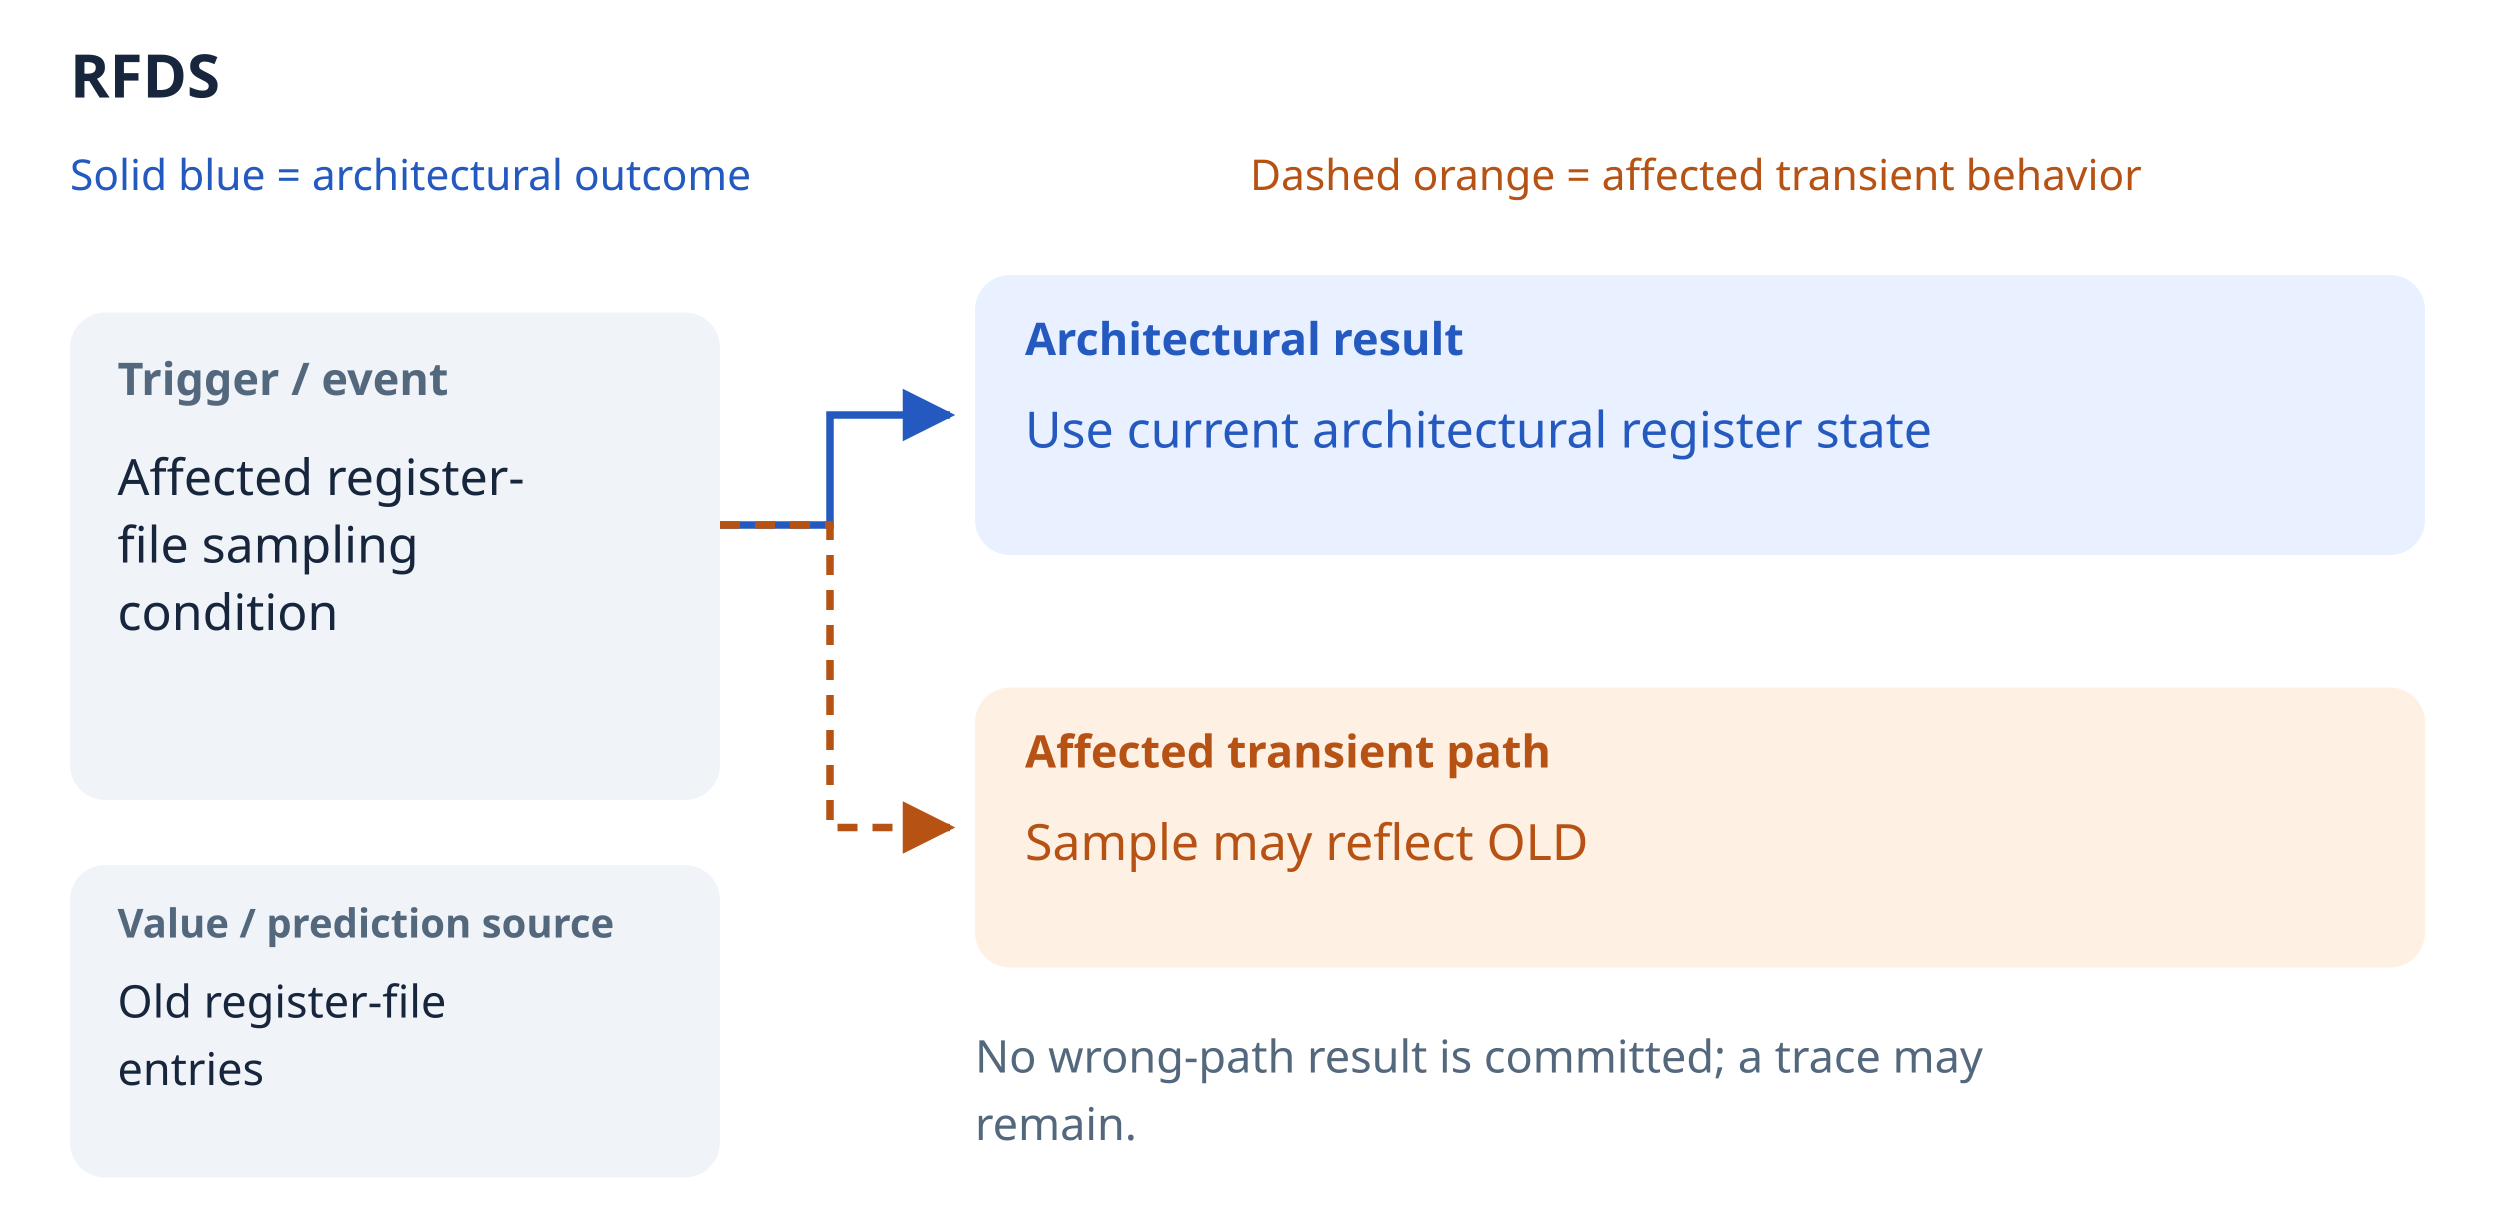
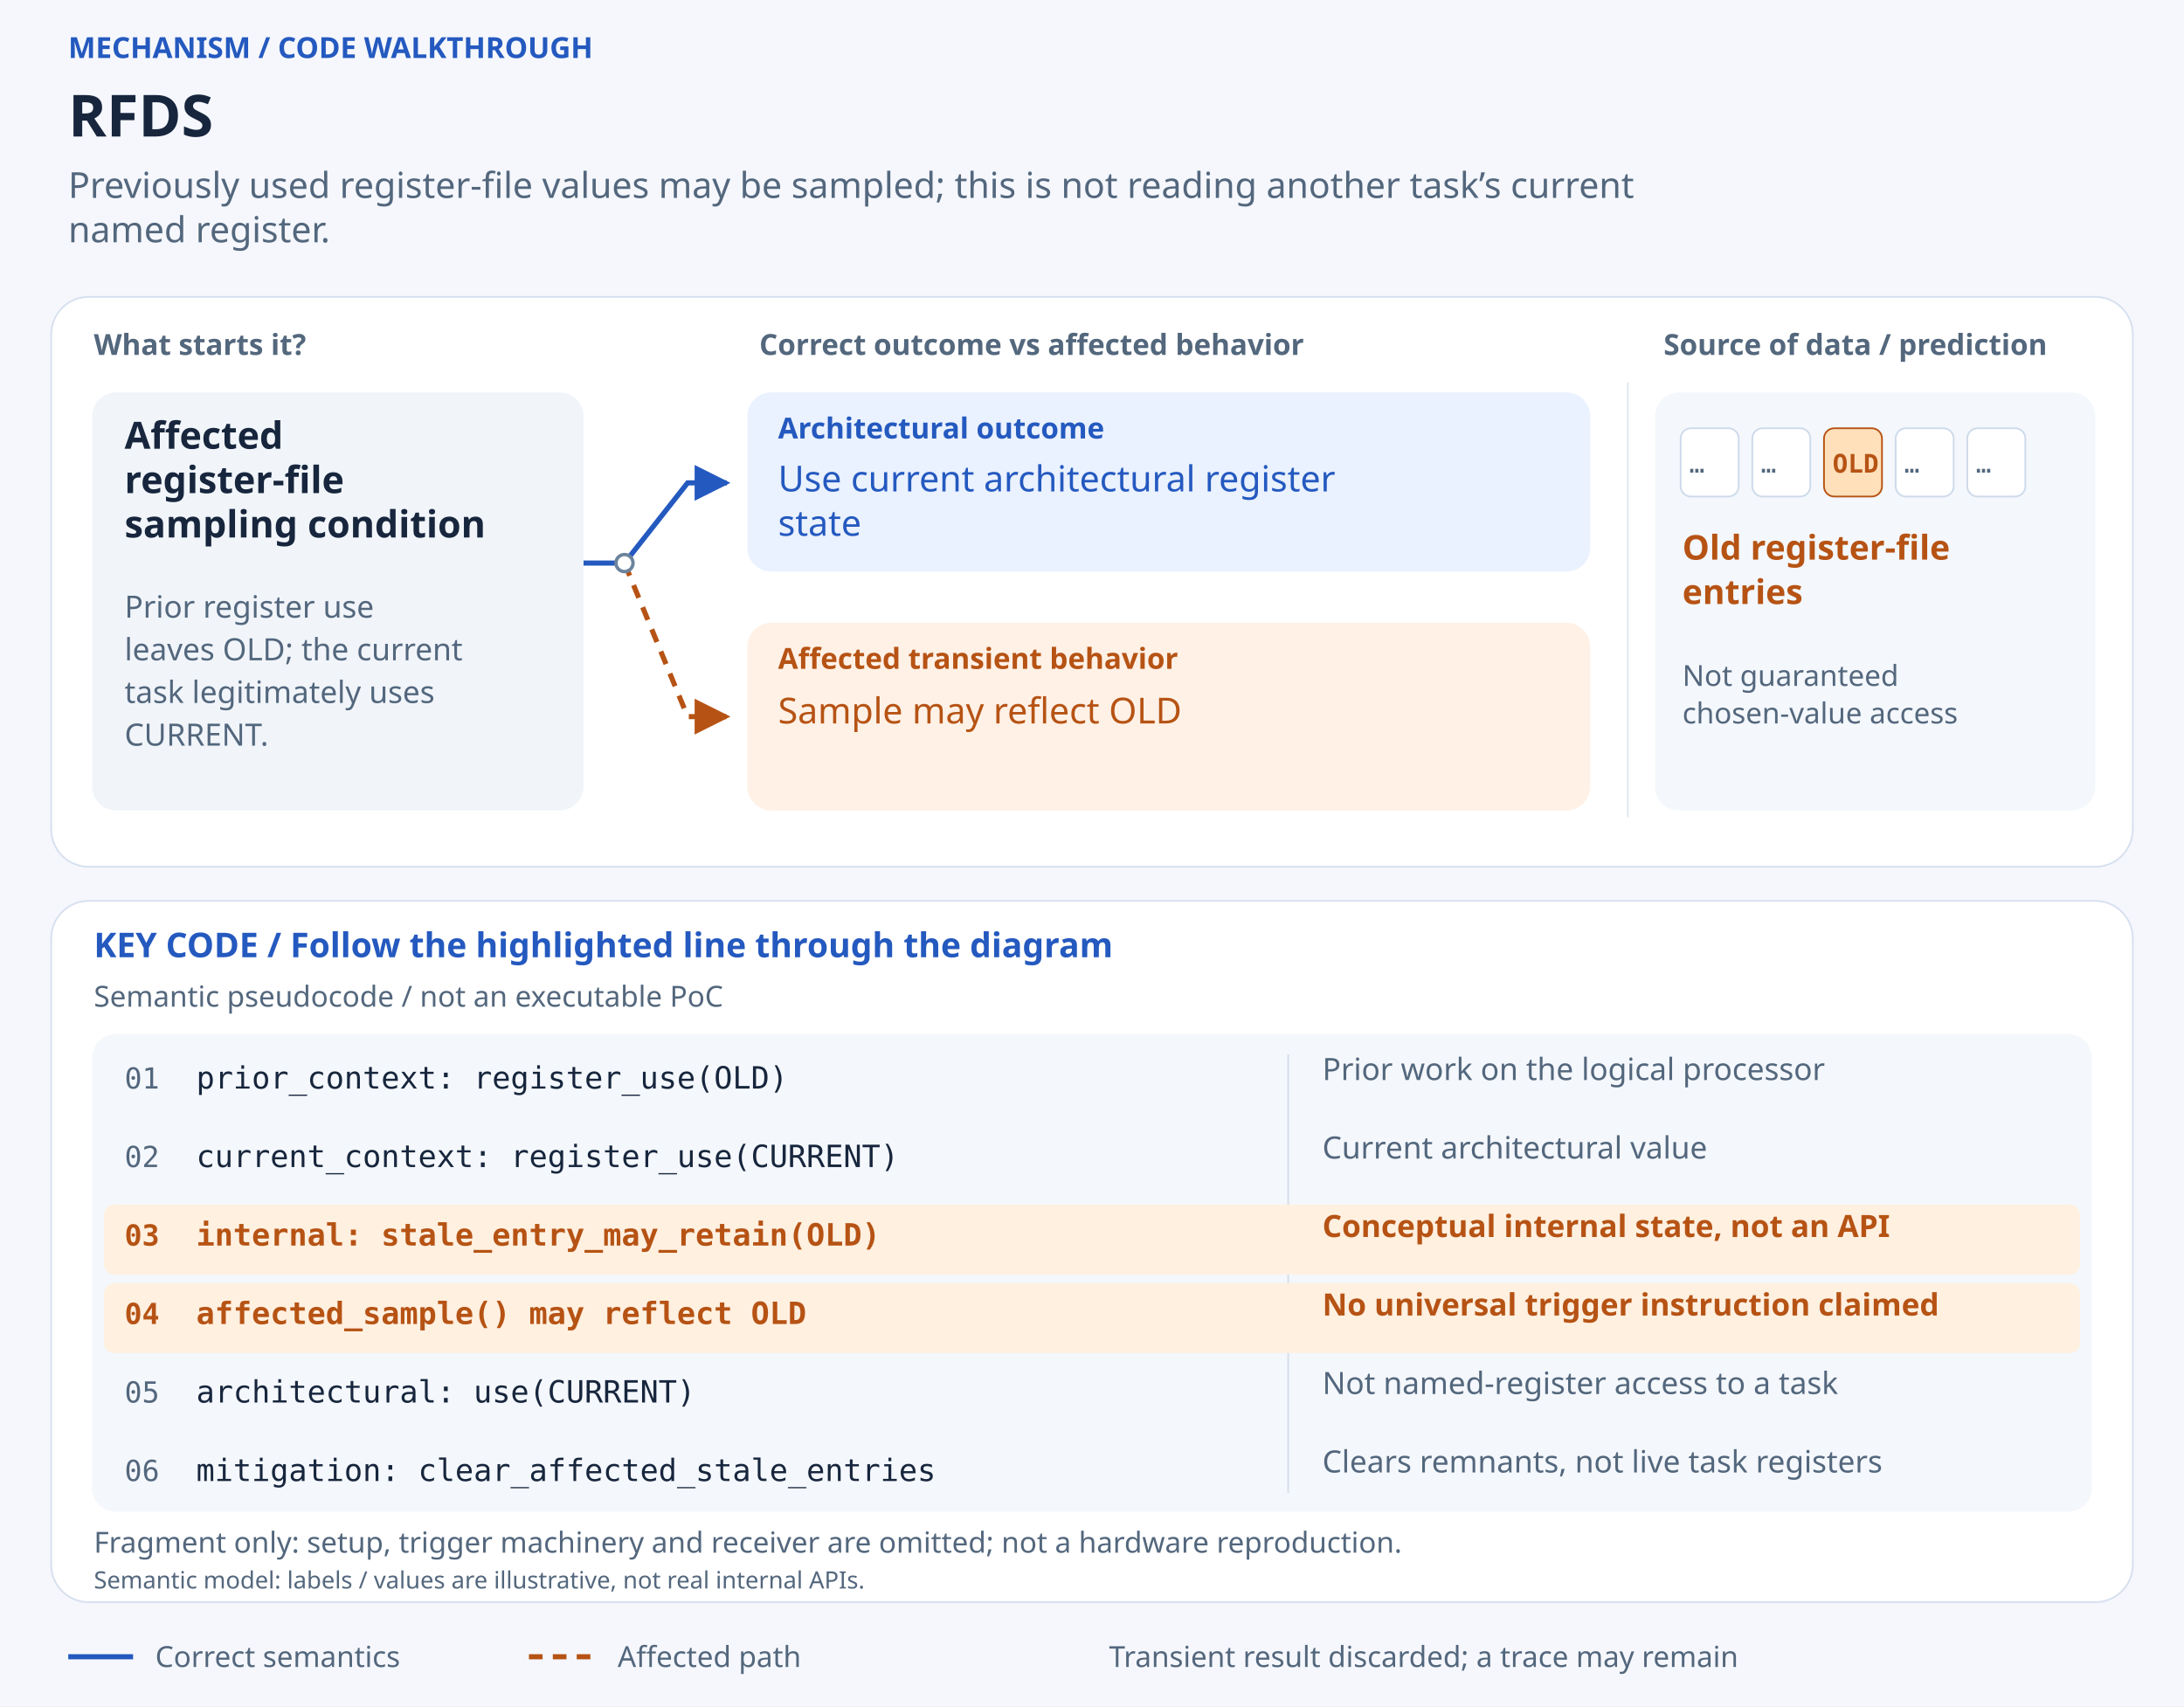
- <svg xmlns="http://www.w3.org/2000/svg" viewBox="0 0 1000 490" role="img" aria-labelledby="title desc">
+ <svg xmlns="http://www.w3.org/2000/svg" viewBox="0 0 1280 1000" role="img" aria-labelledby="title desc">
  <defs>
    <marker id="blue" viewBox="0 0 10 10" refX="9" refY="5" markerWidth="7" markerHeight="7" orient="auto">
      <path d="M0 0L10 5L0 10Z" fill="#2459bf" />
    </marker>
    <marker id="orange" viewBox="0 0 10 10" refX="9" refY="5" markerWidth="7" markerHeight="7" orient="auto">
      <path d="M0 0L10 5L0 10Z" fill="#b65314" />
    </marker>
  </defs>
-   <rect width="1000" height="490" fill="#fff" />
+   <rect width="1280" height="1000" fill="#f5f7fc" />
  <g font-family="system-ui, sans-serif">
-     <text x="28" y="39" font-size="24" fill="#17263d" font-weight="700">RFDS</text>
-     <text x="28" y="76" font-size="17" fill="#2459bf">Solid blue = architectural outcome</text>
-     <text x="500" y="76" font-size="17" fill="#b65314">Dashed orange = affected transient behavior</text>
-     <rect x="28" y="125" width="260" height="195" rx="14" fill="#f0f4f9" />
-     <text x="47" y="158" font-size="18" fill="#53677d" font-weight="700">Trigger / event</text>
-     <text x="47" y="198" font-size="20" fill="#17263d">Affected register-</text>
-     <text x="47" y="225" font-size="20" fill="#17263d">file sampling</text>
-     <text x="47" y="252" font-size="20" fill="#17263d">condition</text>
-     <rect x="390" y="110" width="580" height="112" rx="14" fill="#e9f0ff" />
-     <text x="410" y="142" font-size="18" fill="#2459bf" font-weight="700">Architectural result</text>
-     <text x="410" y="179" font-size="20" fill="#2459bf">Use current architectural register state</text>
-     <rect x="390" y="275" width="580" height="112" rx="14" fill="#fff0e4" />
-     <text x="410" y="307" font-size="18" fill="#b65314" font-weight="700">Affected transient path</text>
-     <text x="410" y="344" font-size="20" fill="#b65314">Sample may reflect OLD</text>
-     <path d="M288 210H332V166H380" fill="none" stroke="#2459bf" stroke-width="3" marker-end="url(#blue)" />
-     <path d="M288 210H332V331H380" fill="none" stroke="#b65314" stroke-width="3" stroke-dasharray="8 6" marker-end="url(#orange)" />
-     <rect x="28" y="346" width="260" height="125" rx="14" fill="#f0f4f9" />
-     <text x="47" y="375" font-size="16" fill="#53677d" font-weight="700">Value / prediction source</text>
-     <text x="47" y="407" font-size="18" fill="#17263d">Old register-file</text>
-     <text x="47" y="434" font-size="18" fill="#17263d">entries</text>
-     <text x="390" y="429" font-size="18" fill="#53677d">No wrong-path result is committed; a trace may</text>
-     <text x="390" y="456" font-size="18" fill="#53677d">remain.</text>
+     <text x="40" y="34" font-size="17" fill="#2459bf" font-weight="700">MECHANISM / CODE WALKTHROUGH</text>
+     <text x="40" y="80" font-size="34" fill="#17263d" font-weight="700">RFDS</text>
+     <text x="40" y="116" font-size="21" fill="#53677d">Previously used register-file values may be sampled; this is not reading another task’s current</text>
+     <text x="40" y="142" font-size="21" fill="#53677d">named register.</text>
+     <rect x="30" y="174" width="1220" height="334" rx="22" fill="#fff" stroke="#d6e0ef" />
+     <text x="55" y="208" font-size="17" fill="#53677d" font-weight="700">What starts it?</text>
+     <text x="445" y="208" font-size="17" fill="#53677d" font-weight="700">Correct outcome vs affected behavior</text>
+     <text x="975" y="208" font-size="17" fill="#53677d" font-weight="700">Source of data / prediction</text>
+     <rect x="54" y="230" width="288" height="245" rx="14" fill="#f1f5fa" stroke="none" />
+     <text x="73" y="263" font-size="22" fill="#17263d" font-weight="700">Affected</text>
+     <text x="73" y="289" font-size="22" fill="#17263d" font-weight="700">register-file</text>
+     <text x="73" y="315" font-size="22" fill="#17263d" font-weight="700">sampling condition</text>
+     <text x="73" y="362" font-size="18" fill="#53677d">Prior register use</text>
+     <text x="73" y="387" font-size="18" fill="#53677d">leaves OLD; the current</text>
+     <text x="73" y="412" font-size="18" fill="#53677d">task legitimately uses</text>
+     <text x="73" y="437" font-size="18" fill="#53677d">CURRENT.</text>
+     <rect x="438" y="230" width="494" height="105" rx="14" fill="#eaf1ff" stroke="none" />
+     <text x="456" y="257" font-size="17" fill="#2459bf" font-weight="700">Architectural outcome</text>
+     <text x="456" y="288" font-size="21" fill="#2459bf">Use current architectural register</text>
+     <text x="456" y="314" font-size="21" fill="#2459bf">state</text>
+     <rect x="438" y="365" width="494" height="110" rx="14" fill="#fff1e6" stroke="none" />
+     <text x="456" y="392" font-size="17" fill="#b65314" font-weight="700">Affected transient behavior</text>
+     <text x="456" y="424" font-size="21" fill="#b65314">Sample may reflect OLD</text>
+     <path d="M342 330H366L403 283H426" fill="none" stroke="#2459bf" stroke-width="3" marker-end="url(#blue)" />
+     <path d="M366 330L403 420H426" fill="none" stroke="#b65314" stroke-width="3" stroke-dasharray="8 6" marker-end="url(#orange)" />
+     <circle cx="366" cy="330" r="5" fill="white" stroke="#6c839c" stroke-width="2" />
+     <path d="M954 224V479" stroke="#e1e8f0" />
+     <rect x="970" y="230" width="258" height="245" rx="14" fill="#f4f7fb" stroke="none" />
+     <rect x="985" y="251" width="34" height="40" rx="6" fill="#fff" stroke="#cddaea" />
+     <text x="990" y="277" font-size="15" fill="#53677d" font-family="ui-monospace, SFMono-Regular, Consolas, monospace">…</text>
+     <rect x="1027" y="251" width="34" height="40" rx="6" fill="#fff" stroke="#cddaea" />
+     <text x="1032" y="277" font-size="15" fill="#53677d" font-family="ui-monospace, SFMono-Regular, Consolas, monospace">…</text>
+     <rect x="1069" y="251" width="34" height="40" rx="6" fill="#ffe0bb" stroke="#b65314" />
+     <text x="1074" y="277" font-size="15" fill="#b65314" font-weight="700" font-family="ui-monospace, SFMono-Regular, Consolas, monospace">OLD</text>
+     <rect x="1111" y="251" width="34" height="40" rx="6" fill="#fff" stroke="#cddaea" />
+     <text x="1116" y="277" font-size="15" fill="#53677d" font-family="ui-monospace, SFMono-Regular, Consolas, monospace">…</text>
+     <rect x="1153" y="251" width="34" height="40" rx="6" fill="#fff" stroke="#cddaea" />
+     <text x="1158" y="277" font-size="15" fill="#53677d" font-family="ui-monospace, SFMono-Regular, Consolas, monospace">…</text>
+     <text x="986" y="328" font-size="20" fill="#b65314" font-weight="700">Old register-file</text>
+     <text x="986" y="354" font-size="20" fill="#b65314" font-weight="700">entries</text>
+     <text x="986" y="402" font-size="17" fill="#53677d">Not guaranteed</text>
+     <text x="986" y="424" font-size="17" fill="#53677d">chosen-value access</text>
+     <rect x="30" y="528" width="1220" height="411" rx="22" fill="#fff" stroke="#d6e0ef" />
+     <text x="55" y="561" font-size="20" fill="#2459bf" font-weight="700">KEY CODE / Follow the highlighted line through the diagram</text>
+     <text x="55" y="590" font-size="17" fill="#53677d">Semantic pseudocode / not an executable PoC</text>
+     <rect x="54" y="606" width="1172" height="280" rx="14" fill="#f4f7fb" stroke="none" />
+     <path d="M755 618V875" stroke="#d5deeb" />
+     <text x="73" y="638" font-size="17" fill="#53677d" font-family="ui-monospace, SFMono-Regular, Consolas, monospace">01</text>
+     <text x="115" y="638" font-size="18" fill="#17263d" font-family="ui-monospace, SFMono-Regular, Consolas, monospace" class="code-line">prior_context: register_use(OLD)</text>
+     <text x="775" y="633" font-size="18" fill="#53677d">Prior work on the logical processor</text>
+     <text x="73" y="684" font-size="17" fill="#53677d" font-family="ui-monospace, SFMono-Regular, Consolas, monospace">02</text>
+     <text x="115" y="684" font-size="18" fill="#17263d" font-family="ui-monospace, SFMono-Regular, Consolas, monospace" class="code-line">current_context: register_use(CURRENT)</text>
+     <text x="775" y="679" font-size="18" fill="#53677d">Current architectural value</text>
+     <rect x="61" y="706" width="1158" height="41" rx="6" fill="#fff0e0" stroke="none" class="code-highlight" />
+     <text x="73" y="730" font-size="17" fill="#b65314" font-weight="700" font-family="ui-monospace, SFMono-Regular, Consolas, monospace">03</text>
+     <text x="115" y="730" font-size="18" fill="#b65314" font-weight="700" font-family="ui-monospace, SFMono-Regular, Consolas, monospace" class="code-line">internal: stale_entry_may_retain(OLD)</text>
+     <text x="775" y="725" font-size="18" fill="#b65314" font-weight="700">Conceptual internal state, not an API</text>
+     <rect x="61" y="752" width="1158" height="41" rx="6" fill="#fff0e0" stroke="none" class="code-highlight" />
+     <text x="73" y="776" font-size="17" fill="#b65314" font-weight="700" font-family="ui-monospace, SFMono-Regular, Consolas, monospace">04</text>
+     <text x="115" y="776" font-size="18" fill="#b65314" font-weight="700" font-family="ui-monospace, SFMono-Regular, Consolas, monospace" class="code-line">affected_sample() may reflect OLD</text>
+     <text x="775" y="771" font-size="18" fill="#b65314" font-weight="700">No universal trigger instruction claimed</text>
+     <text x="73" y="822" font-size="17" fill="#53677d" font-family="ui-monospace, SFMono-Regular, Consolas, monospace">05</text>
+     <text x="115" y="822" font-size="18" fill="#17263d" font-family="ui-monospace, SFMono-Regular, Consolas, monospace" class="code-line">architectural: use(CURRENT)</text>
+     <text x="775" y="817" font-size="18" fill="#53677d">Not named-register access to a task</text>
+     <text x="73" y="868" font-size="17" fill="#53677d" font-family="ui-monospace, SFMono-Regular, Consolas, monospace">06</text>
+     <text x="115" y="868" font-size="18" fill="#17263d" font-family="ui-monospace, SFMono-Regular, Consolas, monospace" class="code-line">mitigation: clear_affected_stale_entries</text>
+     <text x="775" y="863" font-size="18" fill="#53677d">Clears remnants, not live task registers</text>
+     <text x="55" y="910" font-size="17" fill="#53677d">Fragment only: setup, trigger machinery and receiver are omitted; not a hardware reproduction.</text>
+     <text x="55" y="931" font-size="14" fill="#53677d">Semantic model: labels / values are illustrative, not real internal APIs.</text>
+     <path d="M40 971H78" stroke="#2459bf" stroke-width="3" />
+     <text x="91" y="977" font-size="17" fill="#53677d">Correct semantics</text>
+     <path d="M310 971H348" stroke="#b65314" stroke-width="3" stroke-dasharray="8 6" />
+     <text x="362" y="977" font-size="17" fill="#53677d">Affected path</text>
+     <text x="650" y="977" font-size="17" fill="#53677d">Transient result discarded; a trace may remain</text>
  </g>
</svg>
